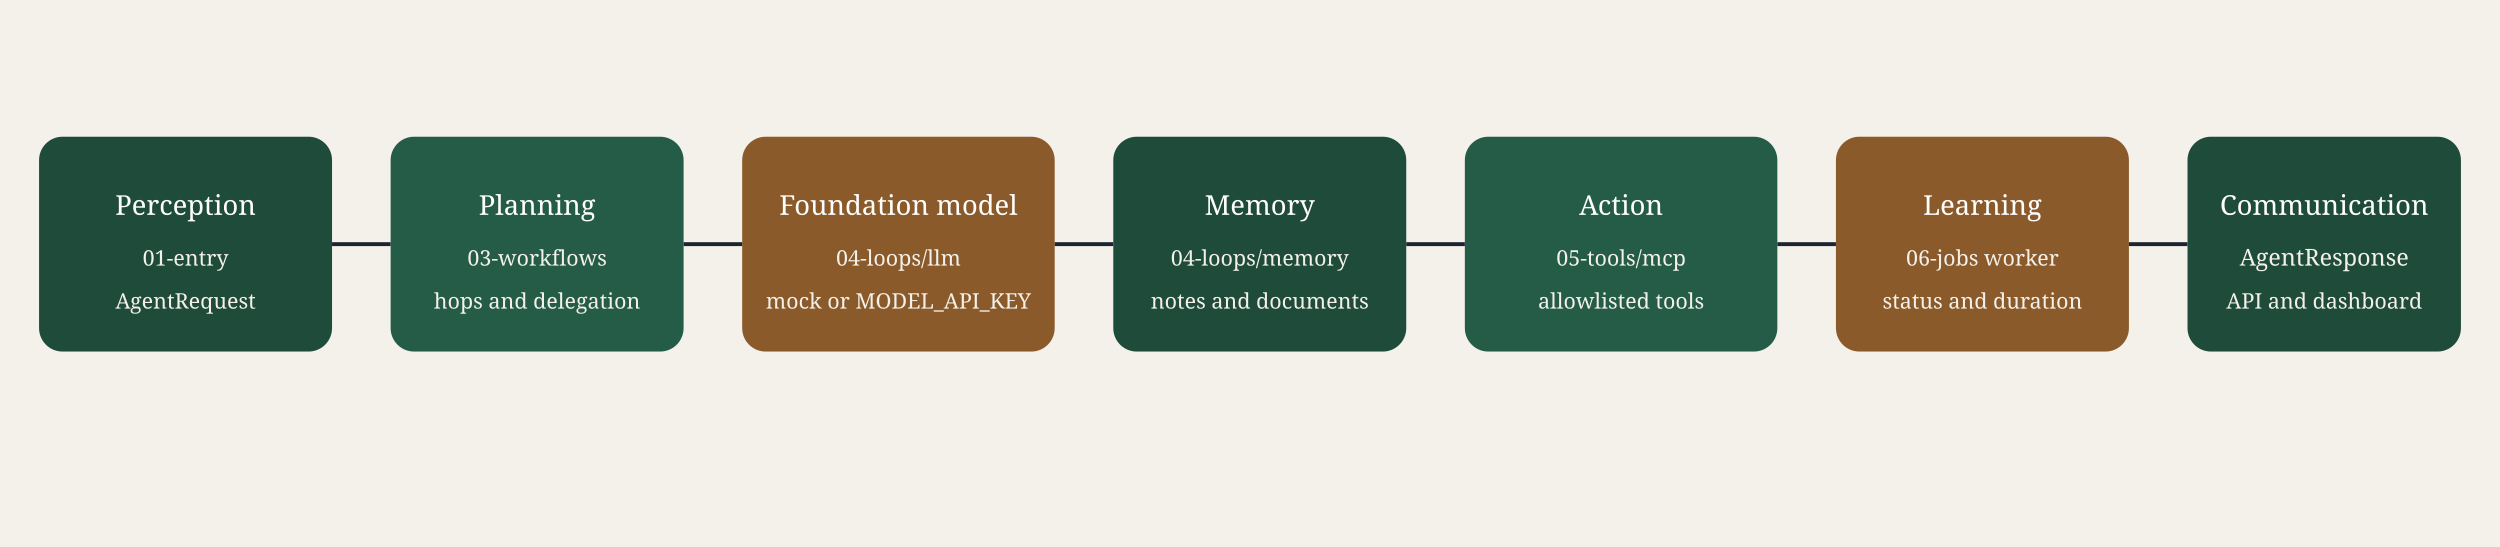
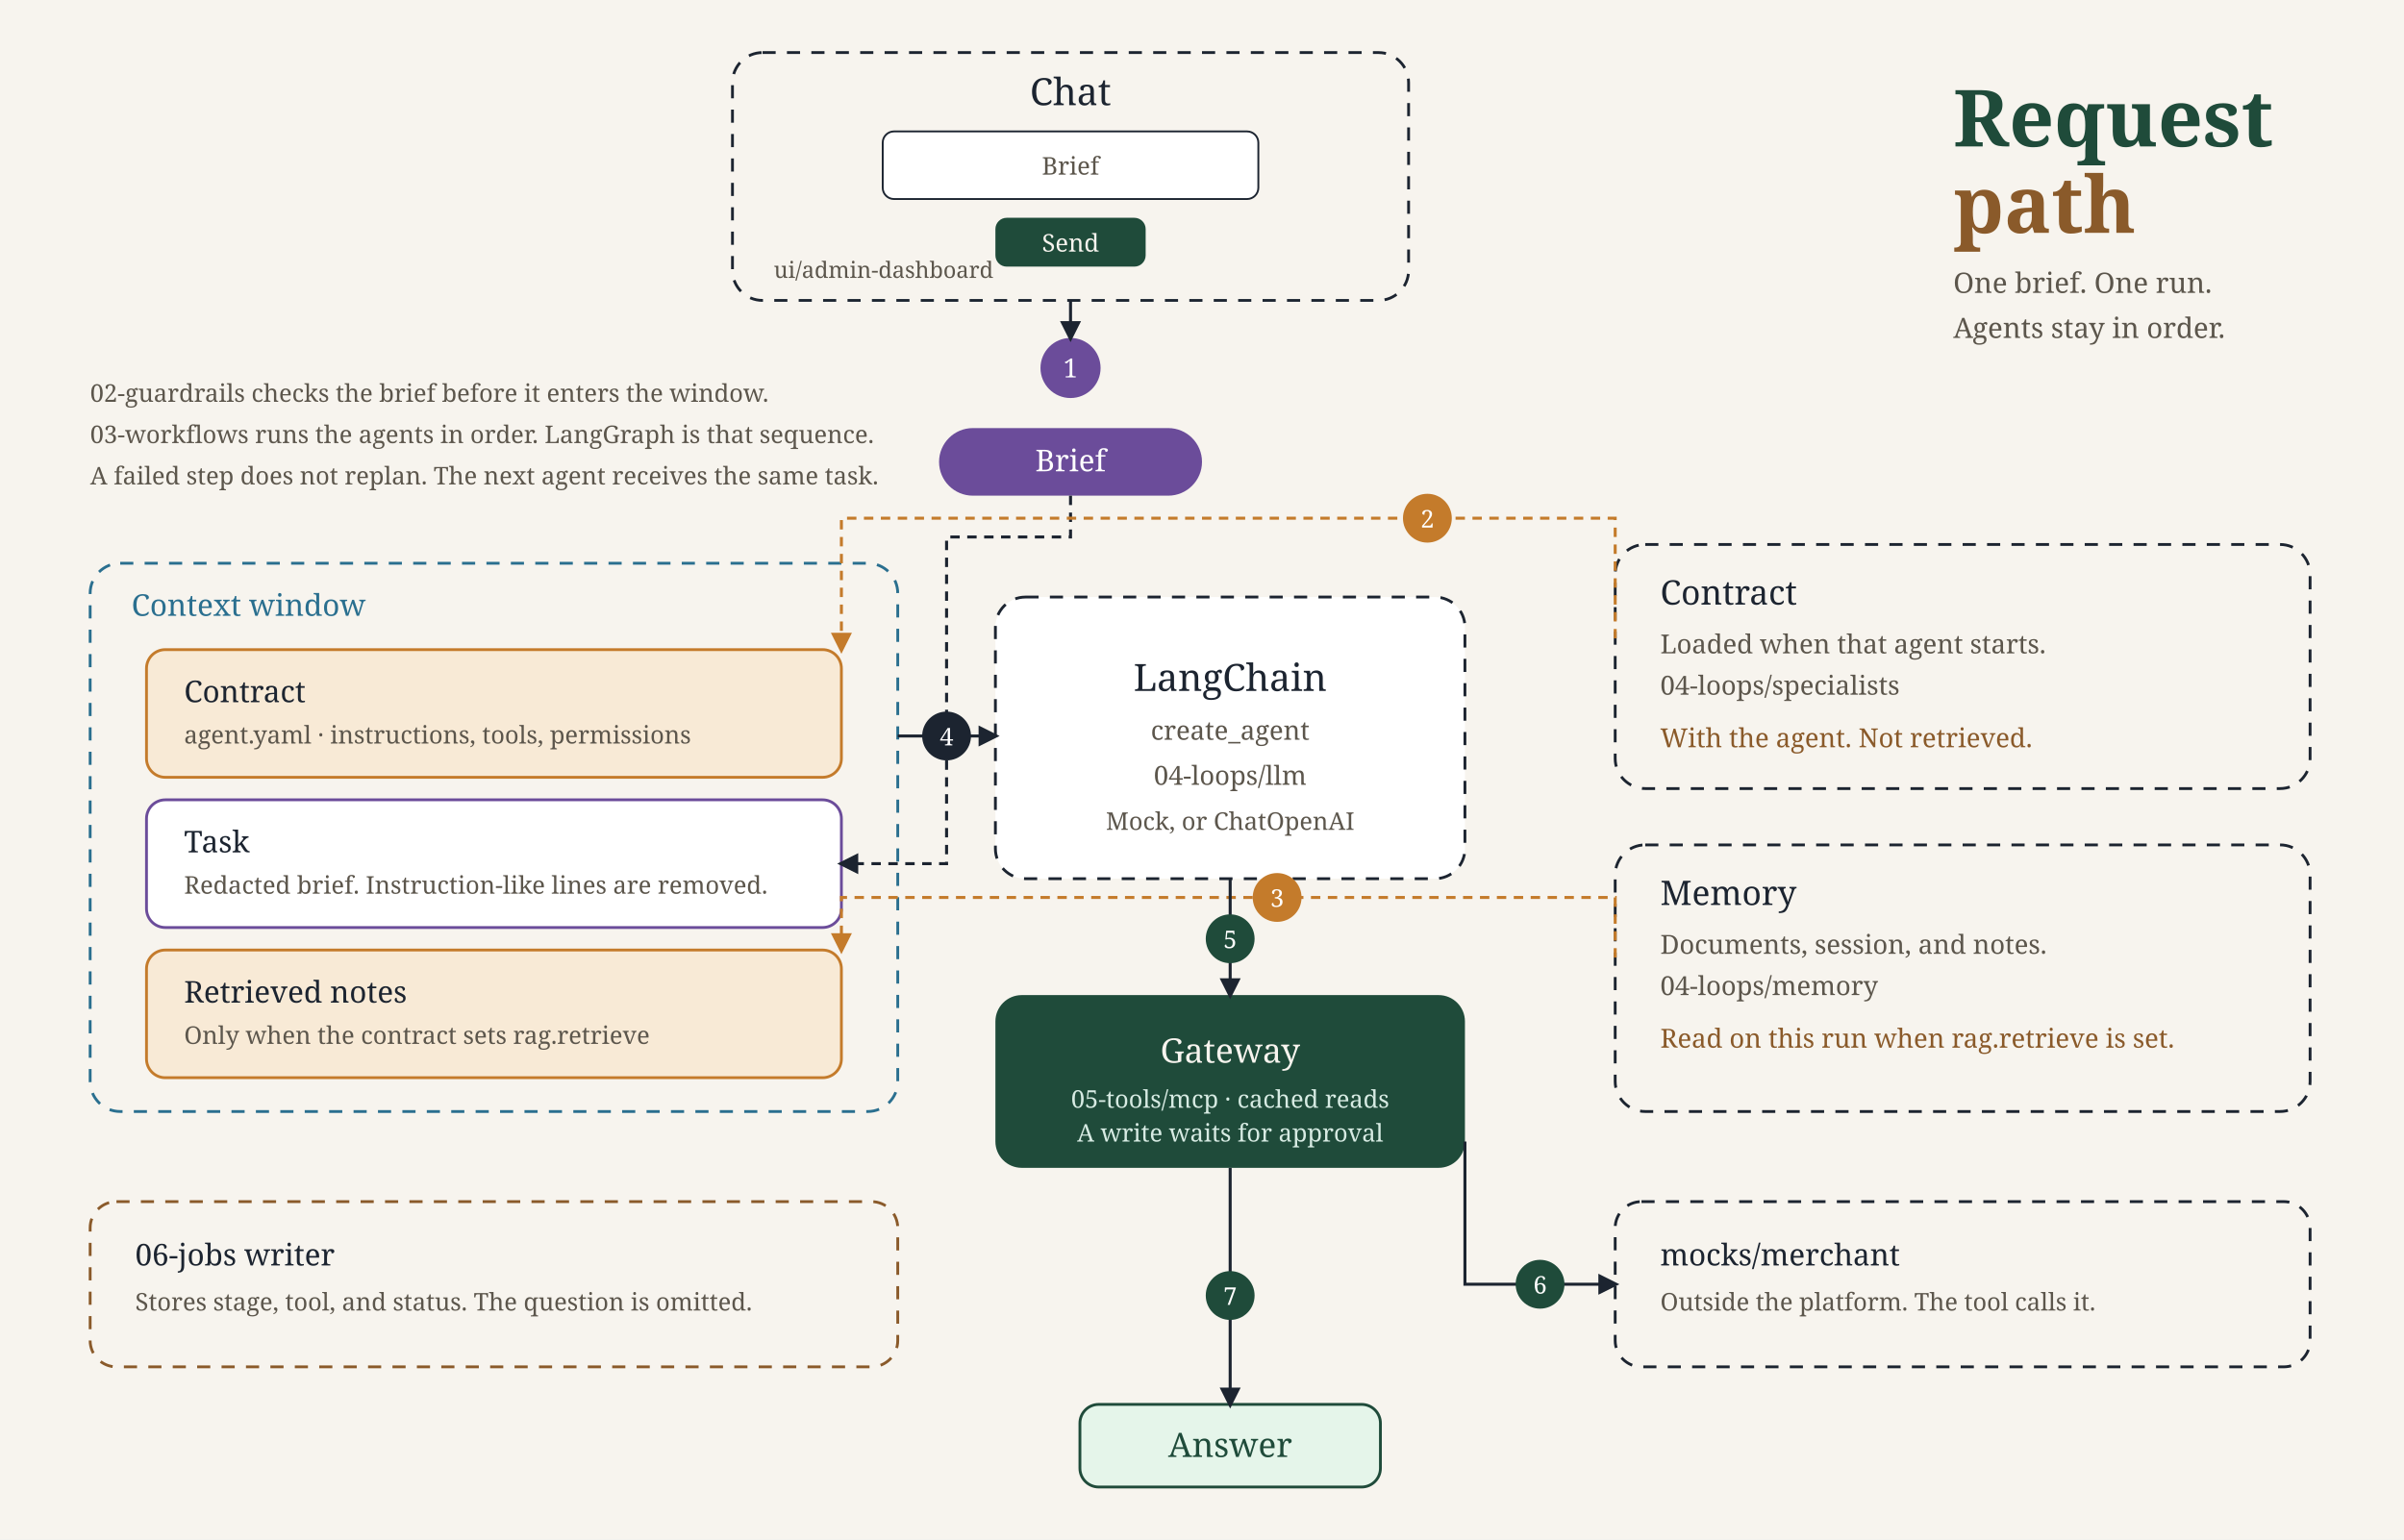
- <svg xmlns="http://www.w3.org/2000/svg" viewBox="0 0 1280 280" role="img" aria-labelledby="title desc">
-   <rect width="1280" height="280" fill="#f4f1ea" />
-   <g font-family="Georgia, serif" font-size="14" fill="#1c2430">
+ <svg xmlns="http://www.w3.org/2000/svg" viewBox="0 0 1280 820" role="img" aria-labelledby="title desc">
+   <rect width="1280" height="820" fill="#f7f4ee" />
+   <g font-family="Georgia, serif" fill="#1c2430">
+     <text x="1040" y="78" font-size="42" fill="#1f4b3a" font-weight="700">Request</text>
+     <text x="1040" y="124" font-size="42" fill="#8a5a2a" font-weight="700">path</text>
+     <text x="1040" y="156" font-size="15" fill="#5c564c">One brief. One run.</text>
+     <text x="1040" y="180" font-size="15" fill="#5c564c">Agents stay in order.</text>
    <g>
-       <rect x="20" y="70" width="150" height="110" rx="12" fill="#1f4b3a" />
-       <text x="95" y="110" fill="white" text-anchor="middle">Perception</text>
-       <text x="95" y="136" fill="#f4f1ea" text-anchor="middle" font-size="11">01-entry</text>
-       <text x="95" y="158" fill="#f4f1ea" text-anchor="middle" font-size="11">AgentRequest</text>
+       <rect x="390" y="28" width="360" height="132" rx="16" fill="none" stroke="#1c2430" stroke-width="1.5" stroke-dasharray="7 6" />
+       <text x="570" y="56" text-anchor="middle" font-size="20">Chat</text>
+       <rect x="470" y="70" width="200" height="36" rx="6" fill="#fff" stroke="#1c2430" />
+       <text x="570" y="93" text-anchor="middle" font-size="13" fill="#5c564c">Brief</text>
+       <rect x="530" y="116" width="80" height="26" rx="6" fill="#1f4b3a" />
+       <text x="570" y="134" text-anchor="middle" font-size="13" fill="#f7f4ee">Send</text>
+       <text x="412" y="148" font-size="12" fill="#5c564c">ui/admin-dashboard</text>
+     </g>
+     <circle cx="570" cy="196" r="16" fill="#6b4c9a" />
+     <text x="570" y="201" text-anchor="middle" font-size="14" fill="#fff">1</text>
+     <rect x="500" y="228" width="140" height="36" rx="18" fill="#6b4c9a" />
+     <text x="570" y="251" text-anchor="middle" font-size="16" fill="#fff">Brief</text>
+     <g>
+       <rect x="48" y="300" width="430" height="292" rx="16" fill="none" stroke="#2a6f8f" stroke-width="1.5" stroke-dasharray="7 6" />
+       <text x="70" y="328" font-size="16" fill="#2a6f8f">Context window</text>
+       <rect x="78" y="346" width="370" height="68" rx="10" fill="#f8ead6" stroke="#c47b2b" stroke-width="1.5" />
+       <text x="98" y="374" font-size="16">Contract</text>
+       <text x="98" y="396" font-size="13" fill="#5c564c">agent.yaml · instructions, tools, permissions</text>
+       <rect x="78" y="426" width="370" height="68" rx="10" fill="#fff" stroke="#6b4c9a" stroke-width="1.5" />
+       <text x="98" y="454" font-size="16">Task</text>
+       <text x="98" y="476" font-size="13" fill="#5c564c">Redacted brief. Instruction-like lines are removed.</text>
+       <rect x="78" y="506" width="370" height="68" rx="10" fill="#f8ead6" stroke="#c47b2b" stroke-width="1.5" />
+       <text x="98" y="534" font-size="16">Retrieved notes</text>
+       <text x="98" y="556" font-size="13" fill="#5c564c">Only when the contract sets rag.retrieve</text>
    </g>
    <g>
-       <rect x="200" y="70" width="150" height="110" rx="12" fill="#245c48" />
-       <text x="275" y="110" fill="white" text-anchor="middle">Planning</text>
-       <text x="275" y="136" fill="#f4f1ea" text-anchor="middle" font-size="11">03-workflows</text>
-       <text x="275" y="158" fill="#f4f1ea" text-anchor="middle" font-size="11">hops and delegation</text>
+       <rect x="860" y="290" width="370" height="130" rx="16" fill="none" stroke="#1c2430" stroke-width="1.5" stroke-dasharray="7 6" />
+       <text x="884" y="322" font-size="18">Contract</text>
+       <text x="884" y="348" font-size="14" fill="#5c564c">Loaded when that agent starts.</text>
+       <text x="884" y="370" font-size="14" fill="#5c564c">04-loops/specialists</text>
+       <text x="884" y="398" font-size="14" fill="#8a5a2a">With the agent. Not retrieved.</text>
    </g>
    <g>
-       <rect x="380" y="70" width="160" height="110" rx="12" fill="#8a5a2a" />
-       <text x="460" y="110" fill="white" text-anchor="middle">Foundation model</text>
-       <text x="460" y="136" fill="#f4f1ea" text-anchor="middle" font-size="11">04-loops/llm</text>
-       <text x="460" y="158" fill="#f4f1ea" text-anchor="middle" font-size="11">mock or MODEL_API_KEY</text>
+       <rect x="860" y="450" width="370" height="142" rx="16" fill="none" stroke="#1c2430" stroke-width="1.5" stroke-dasharray="7 6" />
+       <text x="884" y="482" font-size="18">Memory</text>
+       <text x="884" y="508" font-size="14" fill="#5c564c">Documents, session, and notes.</text>
+       <text x="884" y="530" font-size="14" fill="#5c564c">04-loops/memory</text>
+       <text x="884" y="558" font-size="14" fill="#8a5a2a">Read on this run when rag.retrieve is set.</text>
    </g>
    <g>
-       <rect x="570" y="70" width="150" height="110" rx="12" fill="#1f4b3a" />
-       <text x="645" y="110" fill="white" text-anchor="middle">Memory</text>
-       <text x="645" y="136" fill="#f4f1ea" text-anchor="middle" font-size="11">04-loops/memory</text>
-       <text x="645" y="158" fill="#f4f1ea" text-anchor="middle" font-size="11">notes and documents</text>
+       <rect x="530" y="318" width="250" height="150" rx="16" fill="#fff" stroke="#1c2430" stroke-width="1.5" stroke-dasharray="7 6" />
+       <text x="655" y="368" text-anchor="middle" font-size="20">LangChain</text>
+       <text x="655" y="394" text-anchor="middle" font-size="14" fill="#5c564c">create_agent</text>
+       <text x="655" y="418" text-anchor="middle" font-size="14" fill="#5c564c">04-loops/llm</text>
+       <text x="655" y="442" text-anchor="middle" font-size="13" fill="#5c564c">Mock, or ChatOpenAI</text>
    </g>
    <g>
-       <rect x="750" y="70" width="160" height="110" rx="12" fill="#245c48" />
-       <text x="830" y="110" fill="white" text-anchor="middle">Action</text>
-       <text x="830" y="136" fill="#f4f1ea" text-anchor="middle" font-size="11">05-tools/mcp</text>
-       <text x="830" y="158" fill="#f4f1ea" text-anchor="middle" font-size="11">allowlisted tools</text>
+       <rect x="530" y="530" width="250" height="92" rx="14" fill="#1f4b3a" />
+       <text x="655" y="566" text-anchor="middle" font-size="18" fill="#f7f4ee">Gateway</text>
+       <text x="655" y="590" text-anchor="middle" font-size="13" fill="#d7ebe3">05-tools/mcp · cached reads</text>
+       <text x="655" y="608" text-anchor="middle" font-size="13" fill="#d7ebe3">A write waits for approval</text>
    </g>
    <g>
-       <rect x="940" y="70" width="150" height="110" rx="12" fill="#8a5a2a" />
-       <text x="1015" y="110" fill="white" text-anchor="middle">Learning</text>
-       <text x="1015" y="136" fill="#f4f1ea" text-anchor="middle" font-size="11">06-jobs worker</text>
-       <text x="1015" y="158" fill="#f4f1ea" text-anchor="middle" font-size="11">status and duration</text>
+       <rect x="860" y="640" width="370" height="88" rx="14" fill="none" stroke="#1c2430" stroke-width="1.5" stroke-dasharray="7 6" />
+       <text x="884" y="674" font-size="16">mocks/merchant</text>
+       <text x="884" y="698" font-size="13" fill="#5c564c">Outside the platform. The tool calls it.</text>
    </g>
    <g>
-       <rect x="1120" y="70" width="140" height="110" rx="12" fill="#1f4b3a" />
-       <text x="1190" y="110" fill="white" text-anchor="middle">Communication</text>
-       <text x="1190" y="136" fill="#f4f1ea" text-anchor="middle" font-size="12">AgentResponse</text>
-       <text x="1190" y="158" fill="#f4f1ea" text-anchor="middle" font-size="11">API and dashboard</text>
+       <rect x="48" y="640" width="430" height="88" rx="14" fill="none" stroke="#8a5a2a" stroke-width="1.5" stroke-dasharray="7 6" />
+       <text x="72" y="674" font-size="16">06-jobs writer</text>
+       <text x="72" y="698" font-size="13" fill="#5c564c">Stores stage, tool, and status. The question is omitted.</text>
    </g>
-     <g stroke="#1c2430" stroke-width="2" fill="none">
-       <path d="M170 125 H200" />
-       <path d="M350 125 H380" />
-       <path d="M540 125 H570" />
-       <path d="M720 125 H750" />
-       <path d="M910 125 H940" />
-       <path d="M1090 125 H1120" />
+     <rect x="575" y="748" width="160" height="44" rx="10" fill="#e5f5ea" stroke="#1f4b3a" stroke-width="1.5" />
+     <text x="655" y="776" text-anchor="middle" font-size="18" fill="#1f4b3a">Answer</text>
+     <g fill="none" stroke="#1c2430" stroke-width="1.6">
+       <path d="M570 160 V180" marker-end="url(#arrow)" />
+       <path d="M570 264 V286 H504 V460 H448" stroke-dasharray="5 4" marker-end="url(#arrow)" />
+       <path d="M860 340 V276 H448 V346" stroke="#c47b2b" stroke-dasharray="5 4" marker-end="url(#arrow-gold)" />
+       <path d="M860 510 V478 H448 V506" stroke="#c47b2b" stroke-dasharray="5 4" marker-end="url(#arrow-gold)" />
+       <path d="M478 392 H530" marker-end="url(#arrow)" />
+       <path d="M655 468 V530" marker-end="url(#arrow)" />
+       <path d="M780 608 V684 H860" marker-end="url(#arrow)" />
+       <path d="M655 622 V748" marker-end="url(#arrow)" />
+     </g>
+     <g font-size="13" fill="#fff">
+       <circle cx="760" cy="276" r="13" fill="#c47b2b" />
+       <text x="760" y="281" text-anchor="middle">2</text>
+       <circle cx="680" cy="478" r="13" fill="#c47b2b" />
+       <text x="680" y="483" text-anchor="middle">3</text>
+       <circle cx="504" cy="392" r="13" fill="#1c2430" />
+       <text x="504" y="397" text-anchor="middle">4</text>
+       <circle cx="655" cy="500" r="13" fill="#1f4b3a" />
+       <text x="655" y="505" text-anchor="middle">5</text>
+       <circle cx="820" cy="684" r="13" fill="#1f4b3a" />
+       <text x="820" y="689" text-anchor="middle">6</text>
+       <circle cx="655" cy="690" r="13" fill="#1f4b3a" />
+       <text x="655" y="695" text-anchor="middle">7</text>
+     </g>
+     <g font-size="13" fill="#5c564c">
+       <text x="48" y="214">02-guardrails checks the brief before it enters the window.</text>
+       <text x="48" y="236">03-workflows runs the agents in order. LangGraph is that sequence.</text>
+       <text x="48" y="258">A failed step does not replan. The next agent receives the same task.</text>
    </g>
  </g>
+   <defs>
+     <marker id="arrow" viewBox="0 0 10 10" refX="8" refY="5" markerWidth="7" markerHeight="7" orient="auto-start-reverse">
+       <path d="M 0 0 L 10 5 L 0 10 z" fill="#1c2430" />
+     </marker>
+     <marker id="arrow-gold" viewBox="0 0 10 10" refX="8" refY="5" markerWidth="7" markerHeight="7" orient="auto-start-reverse">
+       <path d="M 0 0 L 10 5 L 0 10 z" fill="#c47b2b" />
+     </marker>
+   </defs>
</svg>
